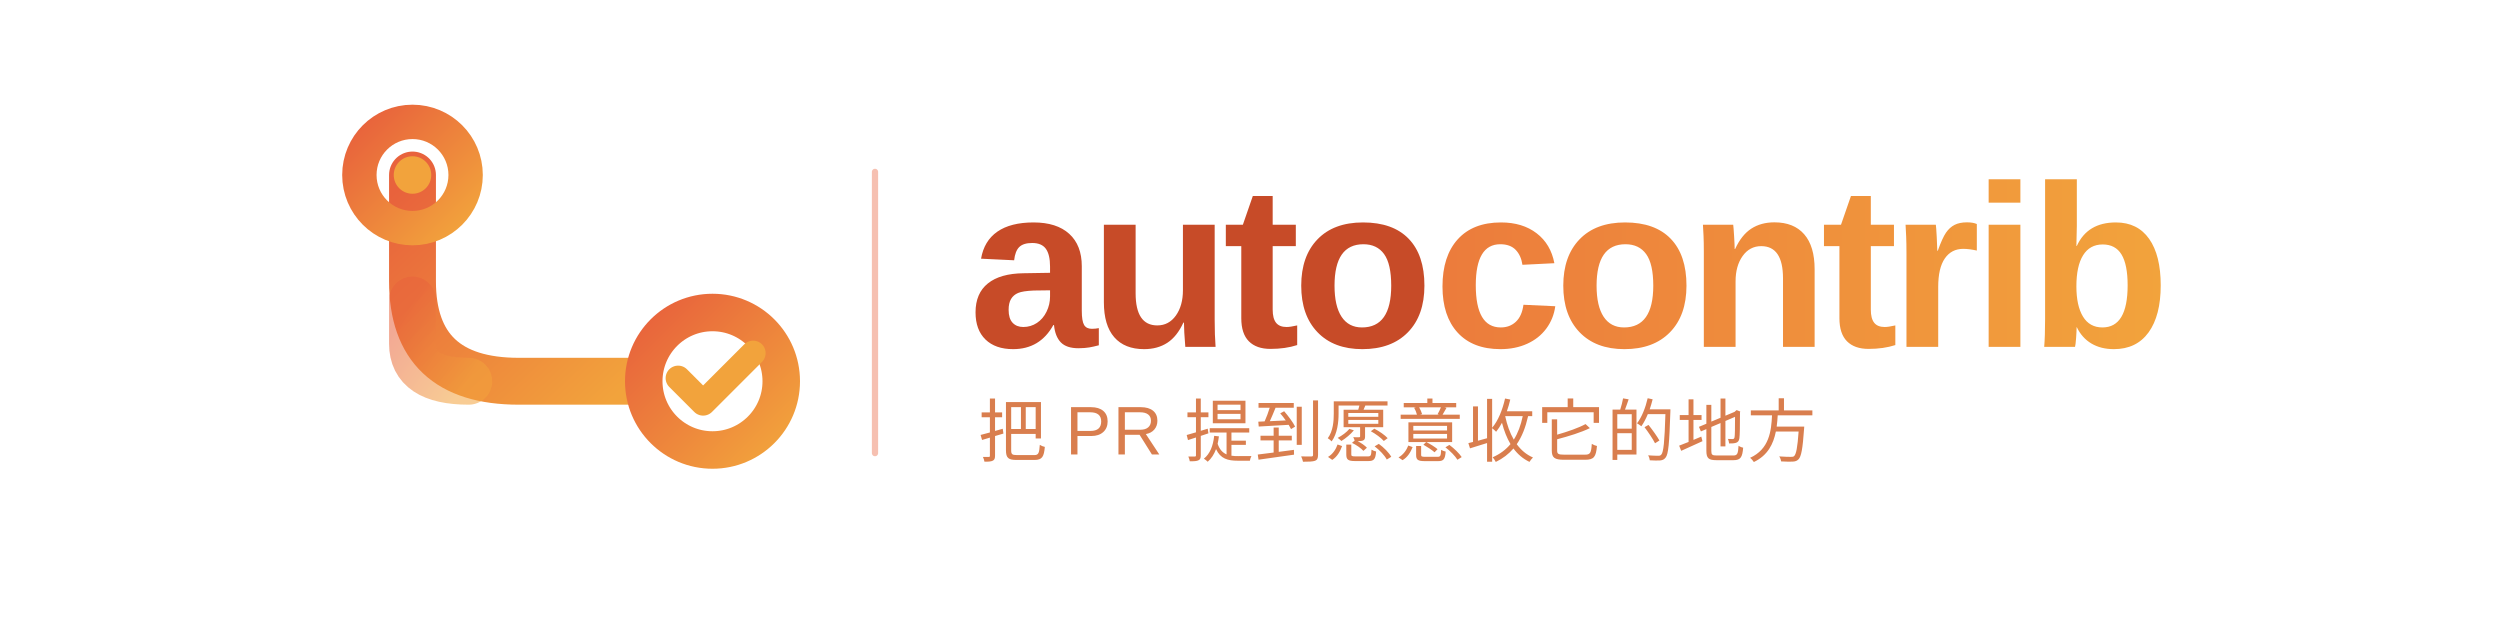
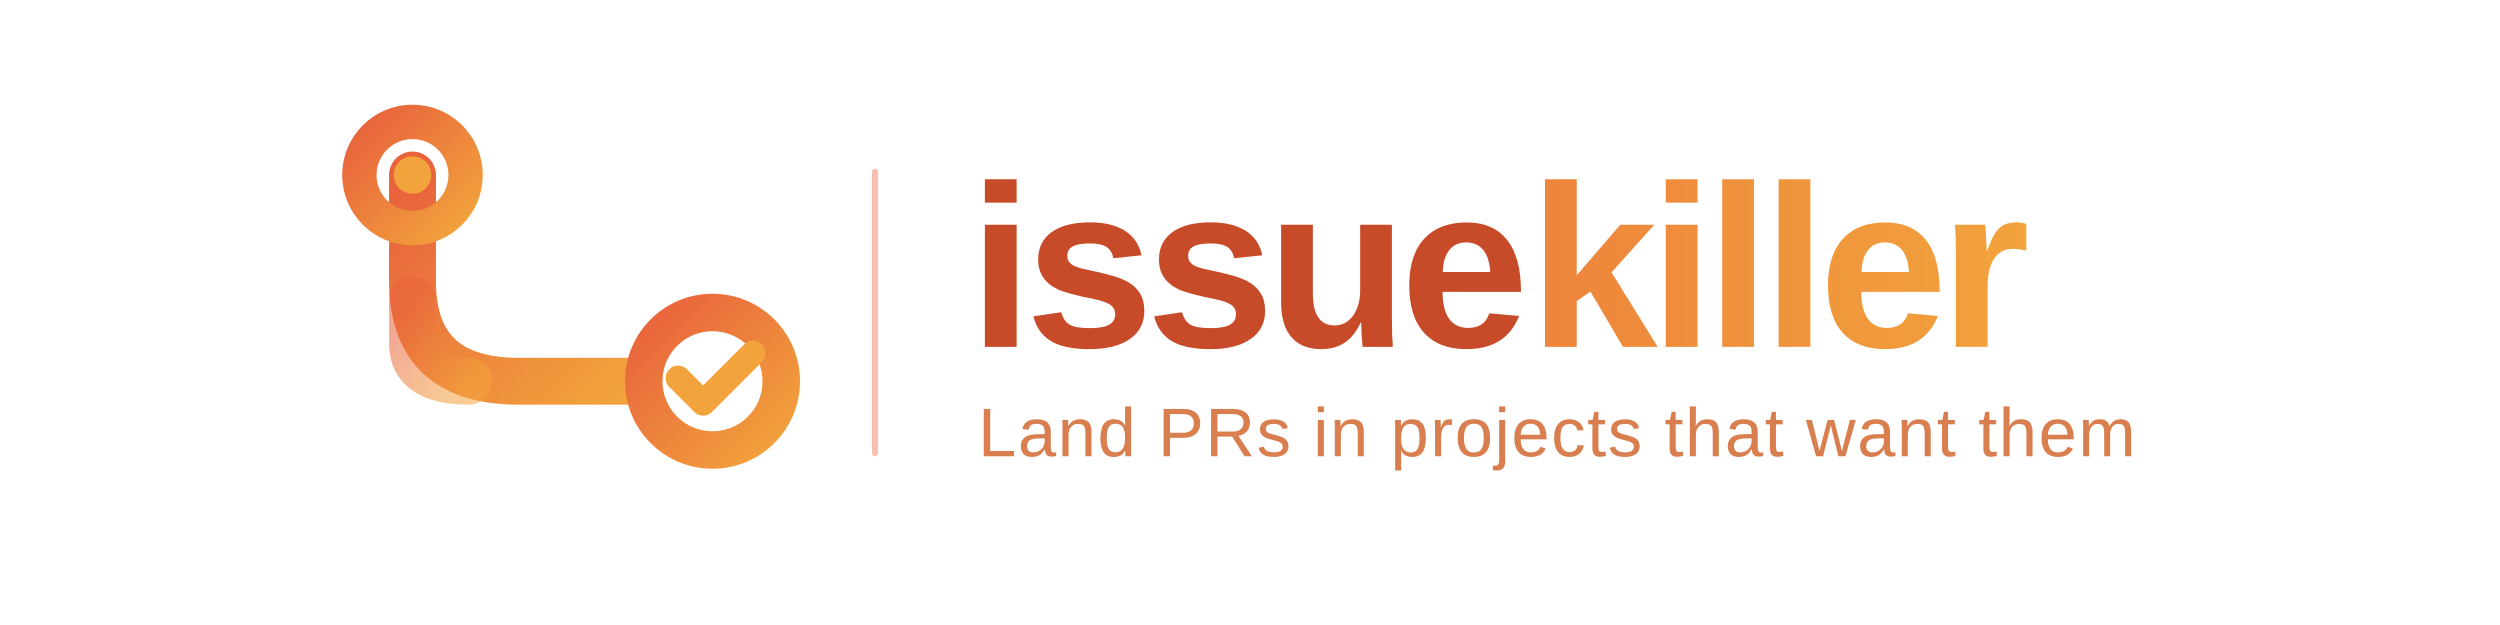
<svg xmlns="http://www.w3.org/2000/svg" width="1600" height="400" viewBox="0 0 1600 400">
  <defs>
    <linearGradient id="mark" x1="0" y1="0" x2="1" y2="1">
      <stop offset="0" stop-color="#E8623C" />
      <stop offset="1" stop-color="#F2A33C" />
    </linearGradient>
    <linearGradient id="word" x1="0" y1="0" x2="1" y2="0">
      <stop offset="0" stop-color="#E8623C" />
      <stop offset="1" stop-color="#F2A33C" />
    </linearGradient>
  </defs>
  <g transform="translate(60 0)">
    <g transform="translate(300 200)">
      <path d="M -96 -88 L -96 -20 Q -96 44 -28 44 L 44 44" fill="none" stroke="url(#mark)" stroke-width="30" stroke-linecap="round" stroke-linejoin="round" />
      <path d="M -96 -8 L -96 20 Q -96 44 -60 44" fill="none" stroke="url(#mark)" stroke-width="30" stroke-linecap="round" stroke-linejoin="round" opacity="0.55" />
      <circle cx="-96" cy="-88" r="34" fill="none" stroke="url(#mark)" stroke-width="22" />
      <circle cx="-96" cy="-88" r="12" fill="#F2A33C" />
      <circle cx="96" cy="44" r="44" fill="none" stroke="url(#mark)" stroke-width="24" />
      <path d="M 74 42 L 90 58 L 122 26" fill="none" stroke="#F2A33C" stroke-width="16" stroke-linecap="round" stroke-linejoin="round" />
    </g>
    <line x1="500" y1="110" x2="500" y2="290" stroke="#E8623C" stroke-opacity="0.4" stroke-width="4" stroke-linecap="round" />
-     <text x="560" y="222" font-family="'Helvetica Neue', 'SF Pro Display', Arial, sans-serif" font-weight="700" font-size="148" letter-spacing="-5" fill="#C74B28">auto<tspan fill="url(#word)">contrib</tspan>
+     <text x="560" y="222" font-family="'Helvetica Neue', 'SF Pro Display', Arial, sans-serif" font-weight="700" font-size="148" letter-spacing="-5" fill="#C74B28">issue<tspan fill="url(#word)">killer</tspan>
    </text>
-     <text x="566" y="292" font-family="'Helvetica Neue', 'PingFang SC', 'SF Pro Display', Arial, sans-serif" font-weight="500" font-size="44" letter-spacing="1" fill="#D97E4E">把 PR 提到愿意收它的地方</text>
+     <text x="566" y="292" font-family="'Helvetica Neue', 'SF Pro Display', Arial, sans-serif" font-weight="500" font-size="44" letter-spacing="1" fill="#D97E4E">Land PRs in projects that want them</text>
  </g>
</svg>
